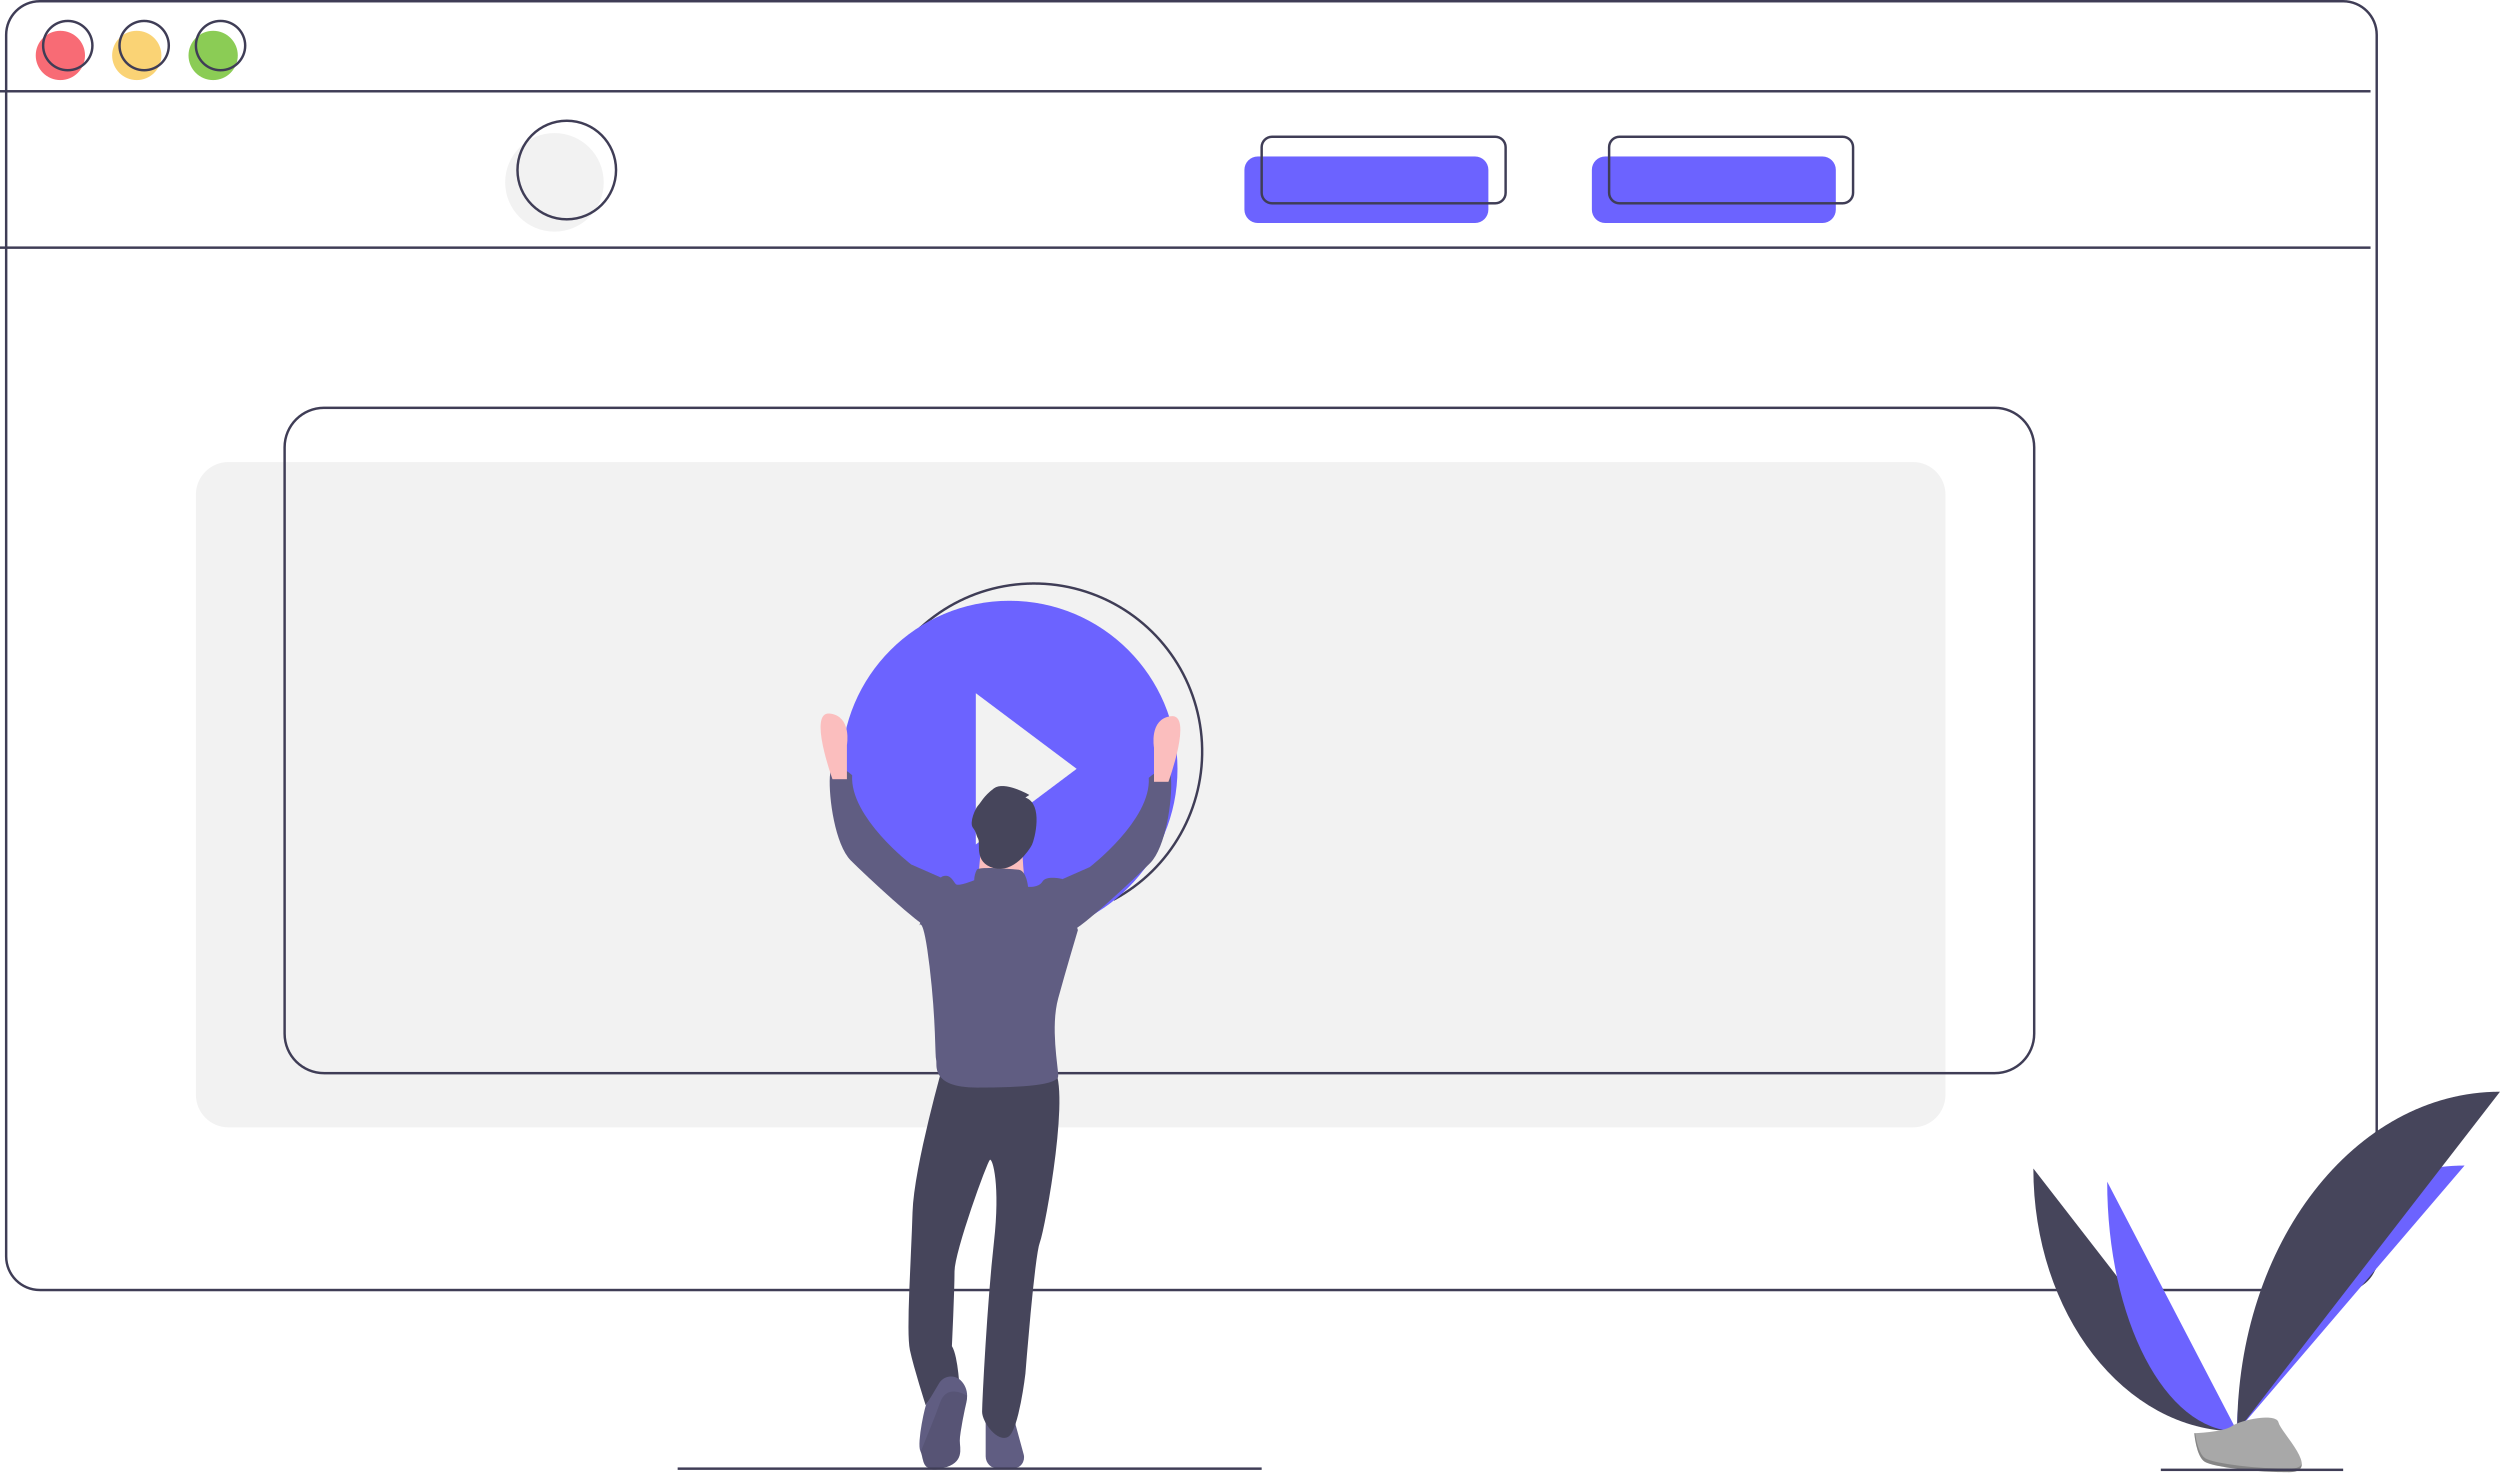
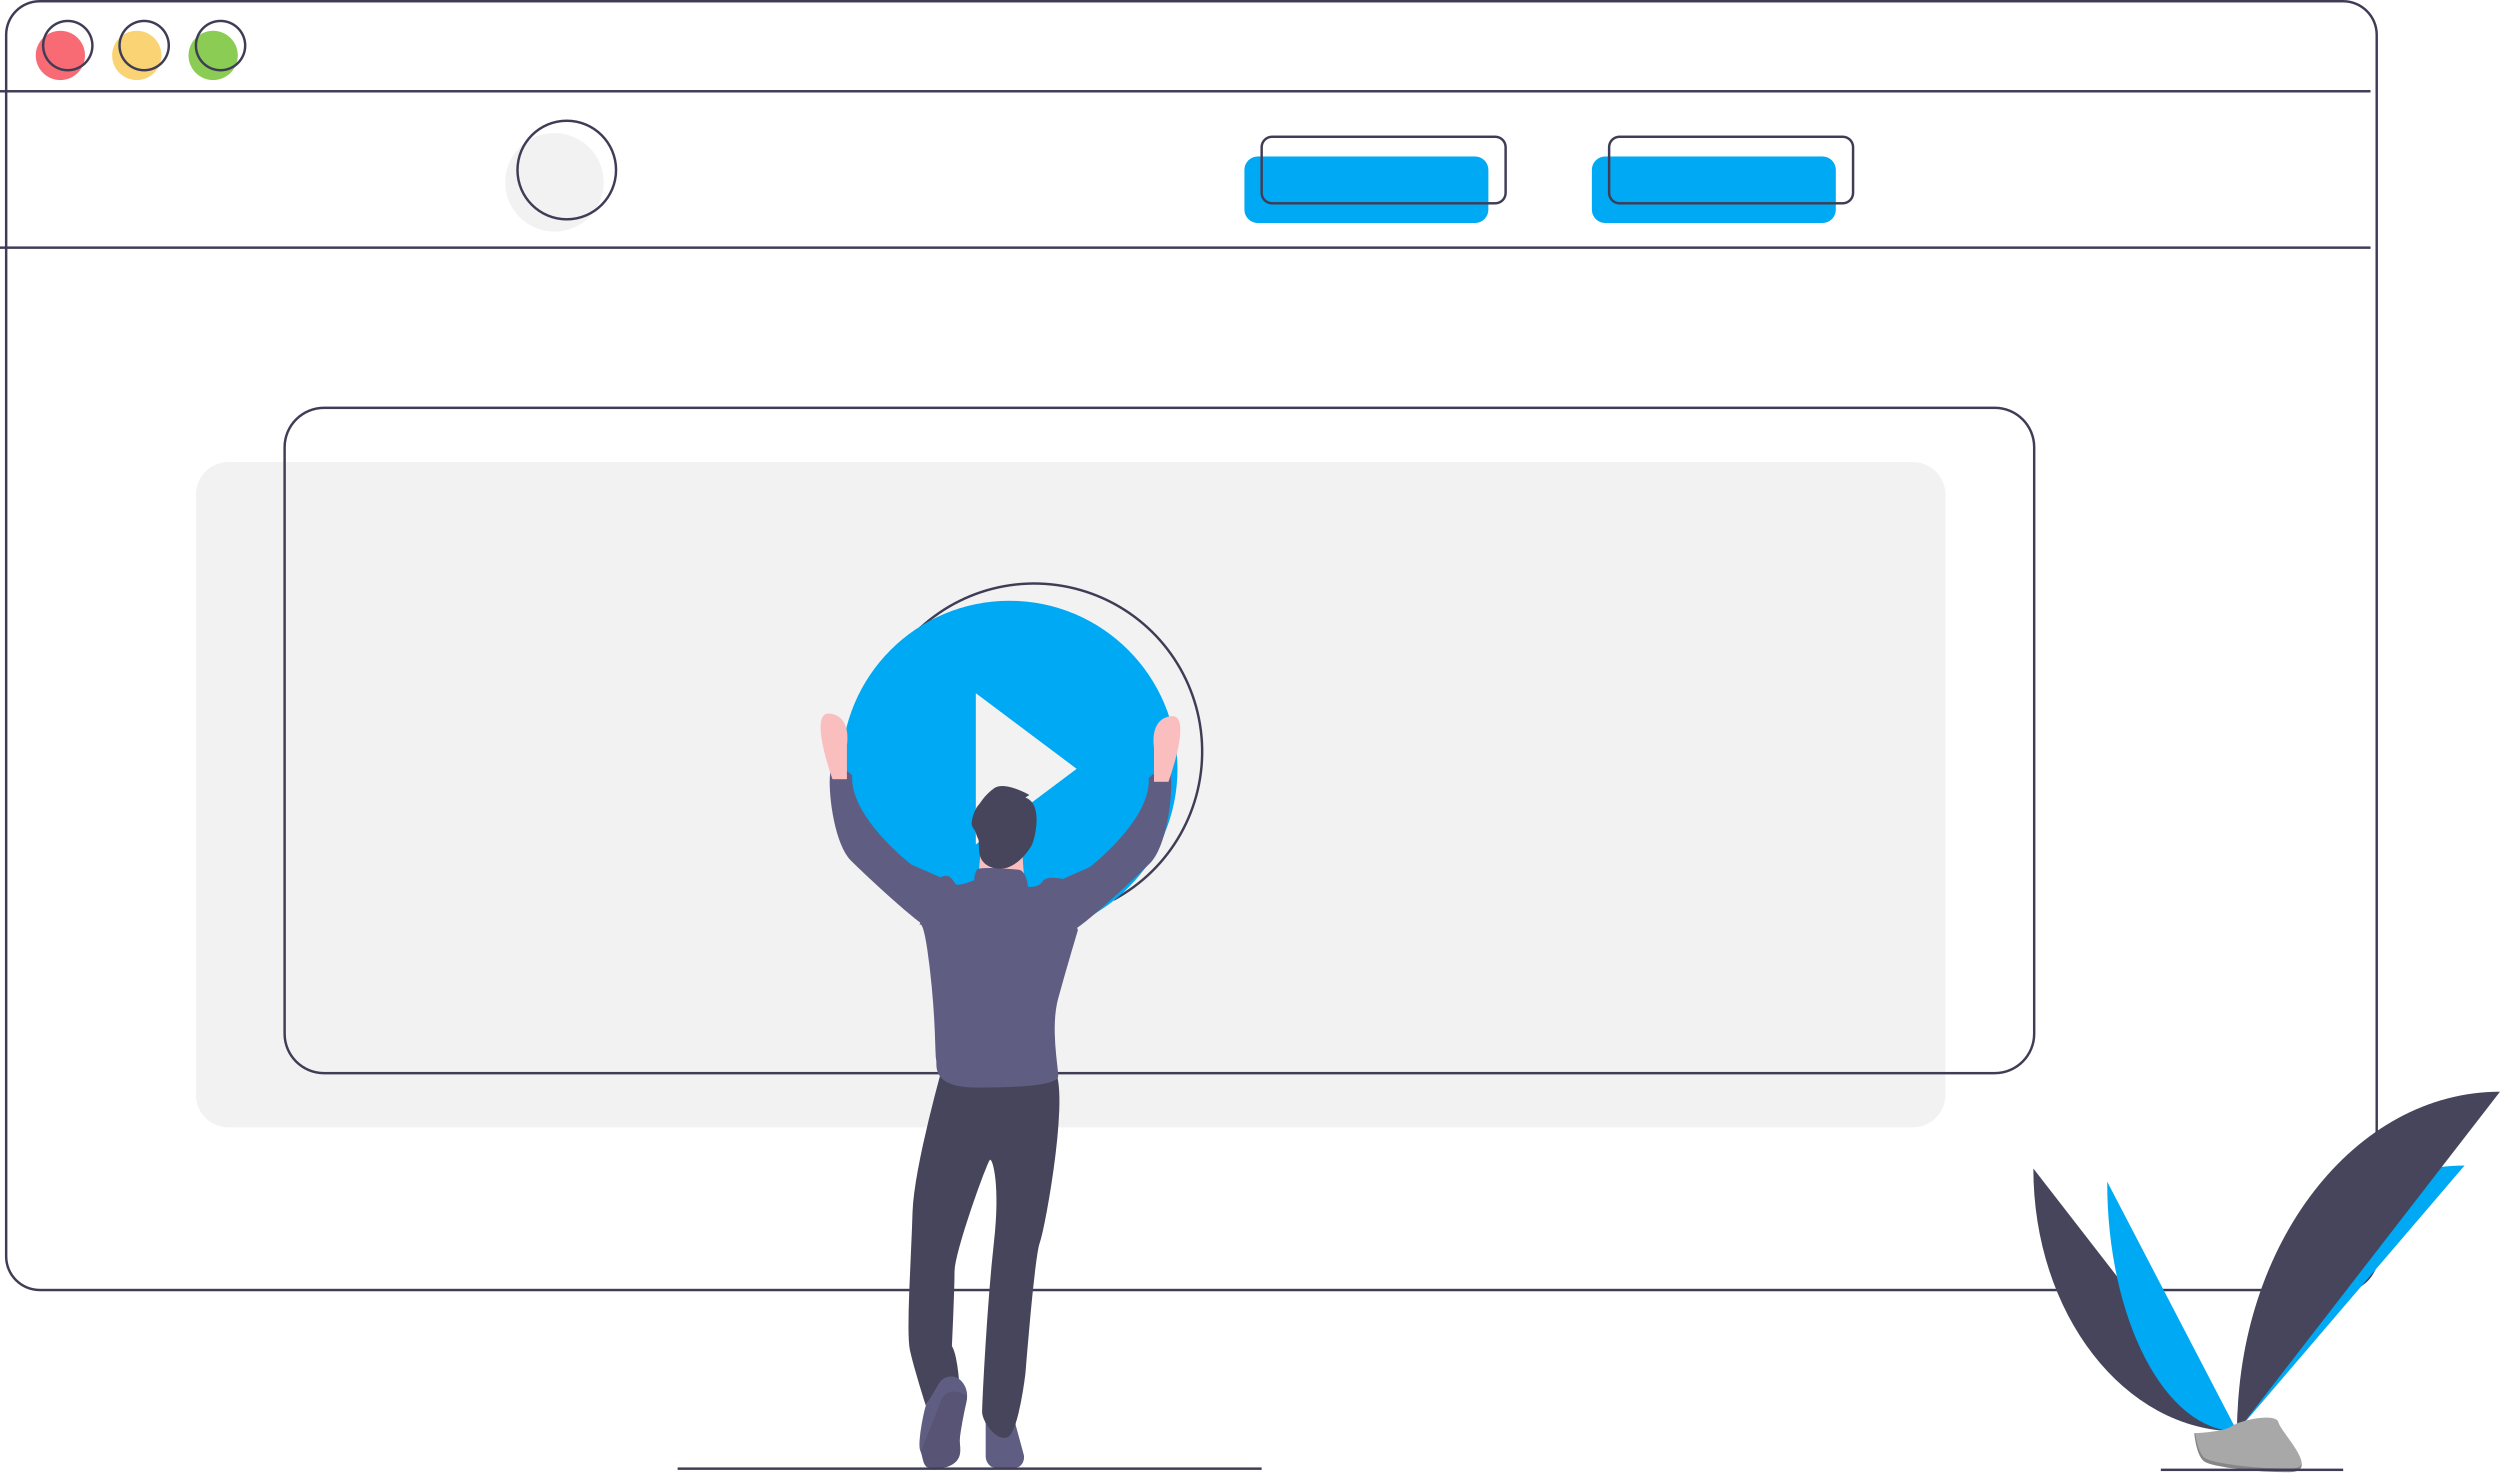
<svg xmlns="http://www.w3.org/2000/svg" id="a63c3c50-d1e6-43da-a966-9216c85539b1" data-name="Layer 1" width="1014.533" height="597.436" viewBox="0 0 1014.533 597.436">
  <path d="M503.734,747.032H497.718a4.984,4.984,0,0,1-4.984-4.984V725.032h11l4.421,16.211a4.583,4.583,0,0,1-4.421,5.789Z" transform="translate(-92.73371 -151.0319)" fill="#605d82" />
  <rect x="79.5" y="187.5" width="710" height="270" rx="13.224" fill="#f2f2f2" />
  <rect x="2.5" y="0.5" width="962" height="523" rx="13.638" fill="none" stroke="#3f3d56" stroke-miterlimit="10" />
  <line y1="37.039" x2="962" y2="37.039" fill="none" stroke="#3f3d56" stroke-miterlimit="10" />
  <line y1="100.5" x2="962" y2="100.5" fill="none" stroke="#3f3d56" stroke-miterlimit="10" />
  <circle cx="24.5" cy="22.5" r="10" fill="#f86b75" />
  <circle cx="55.5" cy="22.5" r="10" fill="#fad375" />
  <circle cx="86.5" cy="22.5" r="10" fill="#8bcc55" />
  <circle cx="27.5" cy="18.5" r="10" fill="none" stroke="#3f3d56" stroke-miterlimit="10" />
  <circle cx="58.5" cy="18.5" r="10" fill="none" stroke="#3f3d56" stroke-miterlimit="10" />
  <circle cx="89.5" cy="18.5" r="10" fill="none" stroke="#3f3d56" stroke-miterlimit="10" />
  <circle cx="225" cy="74" r="20" fill="#f2f2f2" />
  <circle cx="230" cy="69" r="20" fill="none" stroke="#3f3d56" stroke-miterlimit="10" />
-   <rect x="505" y="63.5" width="99" height="27" rx="5.423" fill="#6c63ff" />
-   <rect x="646" y="63.5" width="99" height="27" rx="5.423" fill="#6c63ff" />
+   <rect x="505" y="63.5" width="99" height="27" rx="5.423" fill="#00a9f4" />
+   <rect x="646" y="63.5" width="99" height="27" rx="5.423" fill="#00a9f4" />
  <rect x="512" y="55.5" width="99" height="27" rx="4.222" fill="none" stroke="#3f3d56" stroke-miterlimit="10" />
  <rect x="653" y="55.5" width="99" height="27" rx="4.222" fill="none" stroke="#3f3d56" stroke-miterlimit="10" />
  <rect x="115.5" y="165.5" width="710" height="270" rx="16.004" fill="none" stroke="#3f3d56" stroke-miterlimit="10" />
  <path d="M544.636,516.122a68.198,68.198,0,1,0-78.523-110.186m32.62,31.016V425.342l40.92,30.69-9.42,6.5" transform="translate(-92.73371 -151.0319)" fill="none" stroke="#3f3d56" stroke-miterlimit="10" />
-   <path d="M502.374,394.832a68.2,68.2,0,1,0,68.2,68.2A68.232,68.232,0,0,0,502.374,394.832Zm-13.64,98.89v-61.38l40.92,30.69-40.92,30.69Z" transform="translate(-92.73371 -151.0319)" fill="#6c63ff" />
+   <path d="M502.374,394.832a68.2,68.2,0,1,0,68.2,68.2A68.232,68.232,0,0,0,502.374,394.832Zm-13.64,98.89v-61.38l40.92,30.69-40.92,30.69Z" transform="translate(-92.73371 -151.0319)" fill="#00a9f4" />
  <path d="M475.833,581.736s-12.249,42.606-12.782,61.246-2.663,48.464-1.065,55.92,6.391,22.368,6.391,22.368,10.119-12.249,13.847-5.326c0,0-.533-14.38-3.195-18.64,0,0,1.065-22.368,1.065-30.357s13.314-44.736,14.38-45.269,4.261,10.119,1.598,33.552-4.793,64.453-4.793,68.714,6.391,12.782,10.652,10.119,6.923-25.575,6.923-25.575,3.728-47.932,5.858-53.258,13.314-66.572,4.793-71.365S475.833,581.736,475.833,581.736Z" transform="translate(-92.73371 -151.0319)" fill="#46455b" />
  <path d="M484.887,720.206c-.533,2.13-2.663,12.249-2.663,15.445s2.13,9.054-6.923,11.184c-8.819,2.077-7.531-3.43-8.937-6.668-.037-.085-.075-.17-.117-.256-1.598-3.195,2.13-19.705,2.663-19.705.313,0,2.832-4.228,4.857-7.716a5.663,5.663,0,0,1,8.791-1.33,8.693,8.693,0,0,1,2.644,6.277A10.7,10.7,0,0,1,484.887,720.206Z" transform="translate(-92.73371 -151.0319)" fill="#605d82" />
  <path d="M484.887,720.206c-.533,2.13-2.663,12.249-2.663,15.445s2.13,9.054-6.923,11.184c-8.819,2.077-7.531-3.43-8.937-6.668,1.529-3.973,5.241-12.51,7.871-19.961,2.322-6.583,8.031-4.436,10.966-2.769A10.7,10.7,0,0,1,484.887,720.206Z" transform="translate(-92.73371 -151.0319)" opacity="0.1" />
  <circle cx="407.598" cy="336.971" r="11.184" fill="#fbbebe" />
  <path d="M491.278,490.133l-1.598,17.575,19.173,3.195s-2.13-15.445-.533-18.64S491.278,490.133,491.278,490.133Z" transform="translate(-92.73371 -151.0319)" fill="#fbbebe" />
  <path d="M506.19,503.98s-15.977-1.598-17.042,0a9.151,9.151,0,0,0-1.065,4.261s-6.391,2.663-7.456,1.598-2.13-4.261-5.326-3.195-9.586,20.238-9.586,20.238,1.598-5.858,4.261,16.51,2.13,36.215,2.663,37.813-2.663,11.184,16.51,11.184,33.02-1.065,33.02-4.793-3.195-19.705,0-31.422,7.989-27.694,7.989-27.694l-6.391-20.77s-6.391-1.598-7.989,1.065-5.858,2.13-5.858,2.13S509.385,504.512,506.19,503.98Z" transform="translate(-92.73371 -151.0319)" fill="#605d82" />
  <path d="M475.833,507.708l-13.314-5.858s-25.031-19.173-23.966-36.215c0,0-8.521-7.989-9.054.533s2.13,27.694,8.521,34.085,28.227,26.629,31.422,27.161S475.833,507.708,475.833,507.708Z" transform="translate(-92.73371 -151.0319)" fill="#605d82" />
  <path d="M430.564,467.232s-10.119-27.694-1.065-26.629,6.923,12.782,6.923,12.782v13.847Z" transform="translate(-92.73371 -151.0319)" fill="#fbbebe" />
  <path d="M521.634,508.773l13.314-5.858s25.031-19.173,23.966-36.215c0,0,8.521-7.989,9.054.533s-2.13,27.694-8.521,34.085-28.227,26.629-31.422,27.161S521.634,508.773,521.634,508.773Z" transform="translate(-92.73371 -151.0319)" fill="#605d82" />
  <path d="M566.903,468.297s10.119-27.694,1.065-26.629-6.923,12.782-6.923,12.782v13.847Z" transform="translate(-92.73371 -151.0319)" fill="#fbbebe" />
  <path d="M508.853,474.688l1.598-1.065s-10.119-5.858-14.38-2.663-5.326,5.858-6.391,6.923-3.728,6.923-2.13,9.054,1.065,2.567,2.13,4.479-1.861,9.604,6.259,11.882,14.511-7.308,15.576-9.438S516.309,477.351,508.853,474.688Z" transform="translate(-92.73371 -151.0319)" fill="#46455b" />
  <path d="M917.897,625.223c0,58.96,36.989,106.67,82.699,106.67" transform="translate(-92.73371 -151.0319)" fill="#46455b" />
-   <path d="M1000.596,731.893c0-59.623,41.277-107.869,92.288-107.869" transform="translate(-92.73371 -151.0319)" fill="#6c63ff" />
-   <path d="M947.86,630.568c0,56.006,23.587,101.325,52.736,101.325" transform="translate(-92.73371 -151.0319)" fill="#6c63ff" />
+   <path d="M1000.596,731.893c0-59.623,41.277-107.869,92.288-107.869" transform="translate(-92.73371 -151.0319)" fill="#00a9f4" />
+   <path d="M947.86,630.568c0,56.006,23.587,101.325,52.736,101.325" transform="translate(-92.73371 -151.0319)" fill="#00a9f4" />
  <path d="M1000.596,731.893c0-76.185,47.71-137.832,106.67-137.832" transform="translate(-92.73371 -151.0319)" fill="#46455b" />
  <path d="M983.198,732.645s11.728-.361,15.263-2.878,18.041-5.522,18.918-1.486,17.625,20.076,4.384,20.183-30.766-2.062-34.294-4.211S983.198,732.645,983.198,732.645Z" transform="translate(-92.73371 -151.0319)" fill="#a8a8a8" />
  <path d="M1021.999,747.059c-13.241.107-30.766-2.062-34.294-4.211-2.687-1.637-3.757-7.509-4.115-10.218-.248.011-.392.015-.392.015s.743,9.459,4.271,11.608,21.053,4.318,34.294,4.211c3.822-.031,5.142-1.391,5.07-3.405C1026.302,746.276,1024.844,747.036,1021.999,747.059Z" transform="translate(-92.73371 -151.0319)" opacity="0.2" />
  <line x1="275" y1="596" x2="512" y2="596" fill="none" stroke="#3f3d56" stroke-miterlimit="10" />
  <line x1="876.888" y1="596.479" x2="950.888" y2="596.479" fill="none" stroke="#3f3d56" stroke-miterlimit="10" />
</svg>
